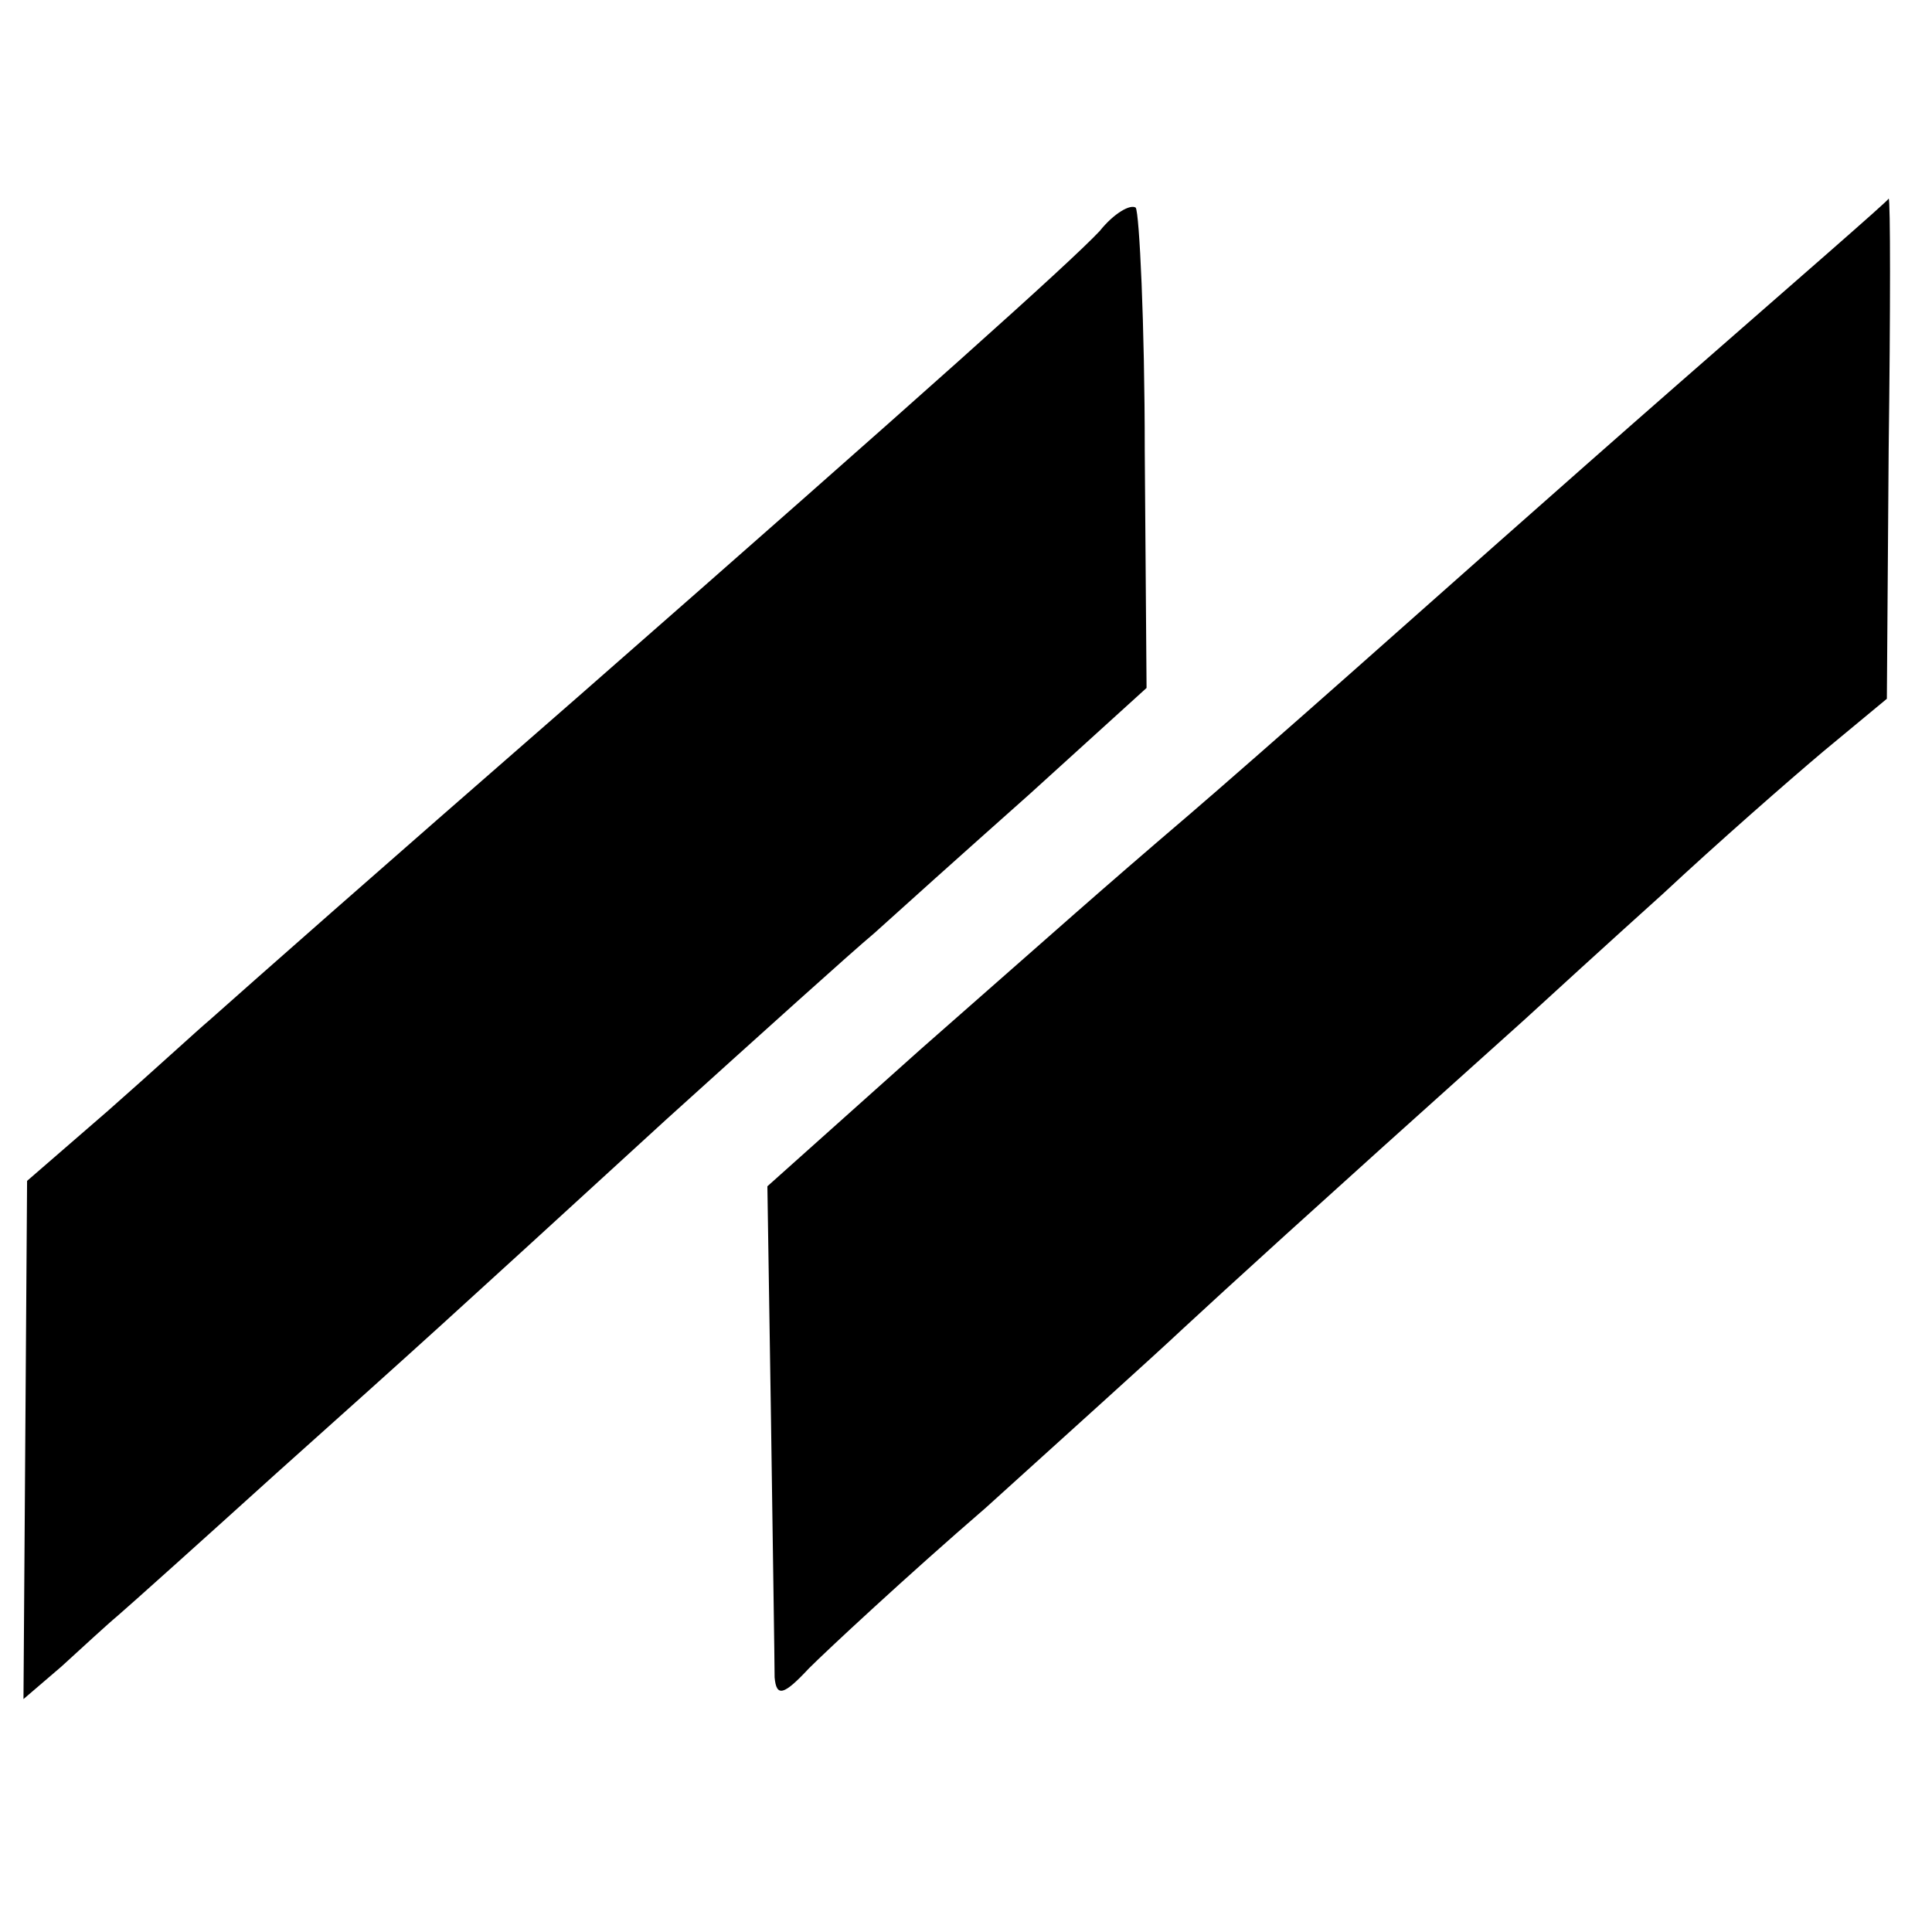
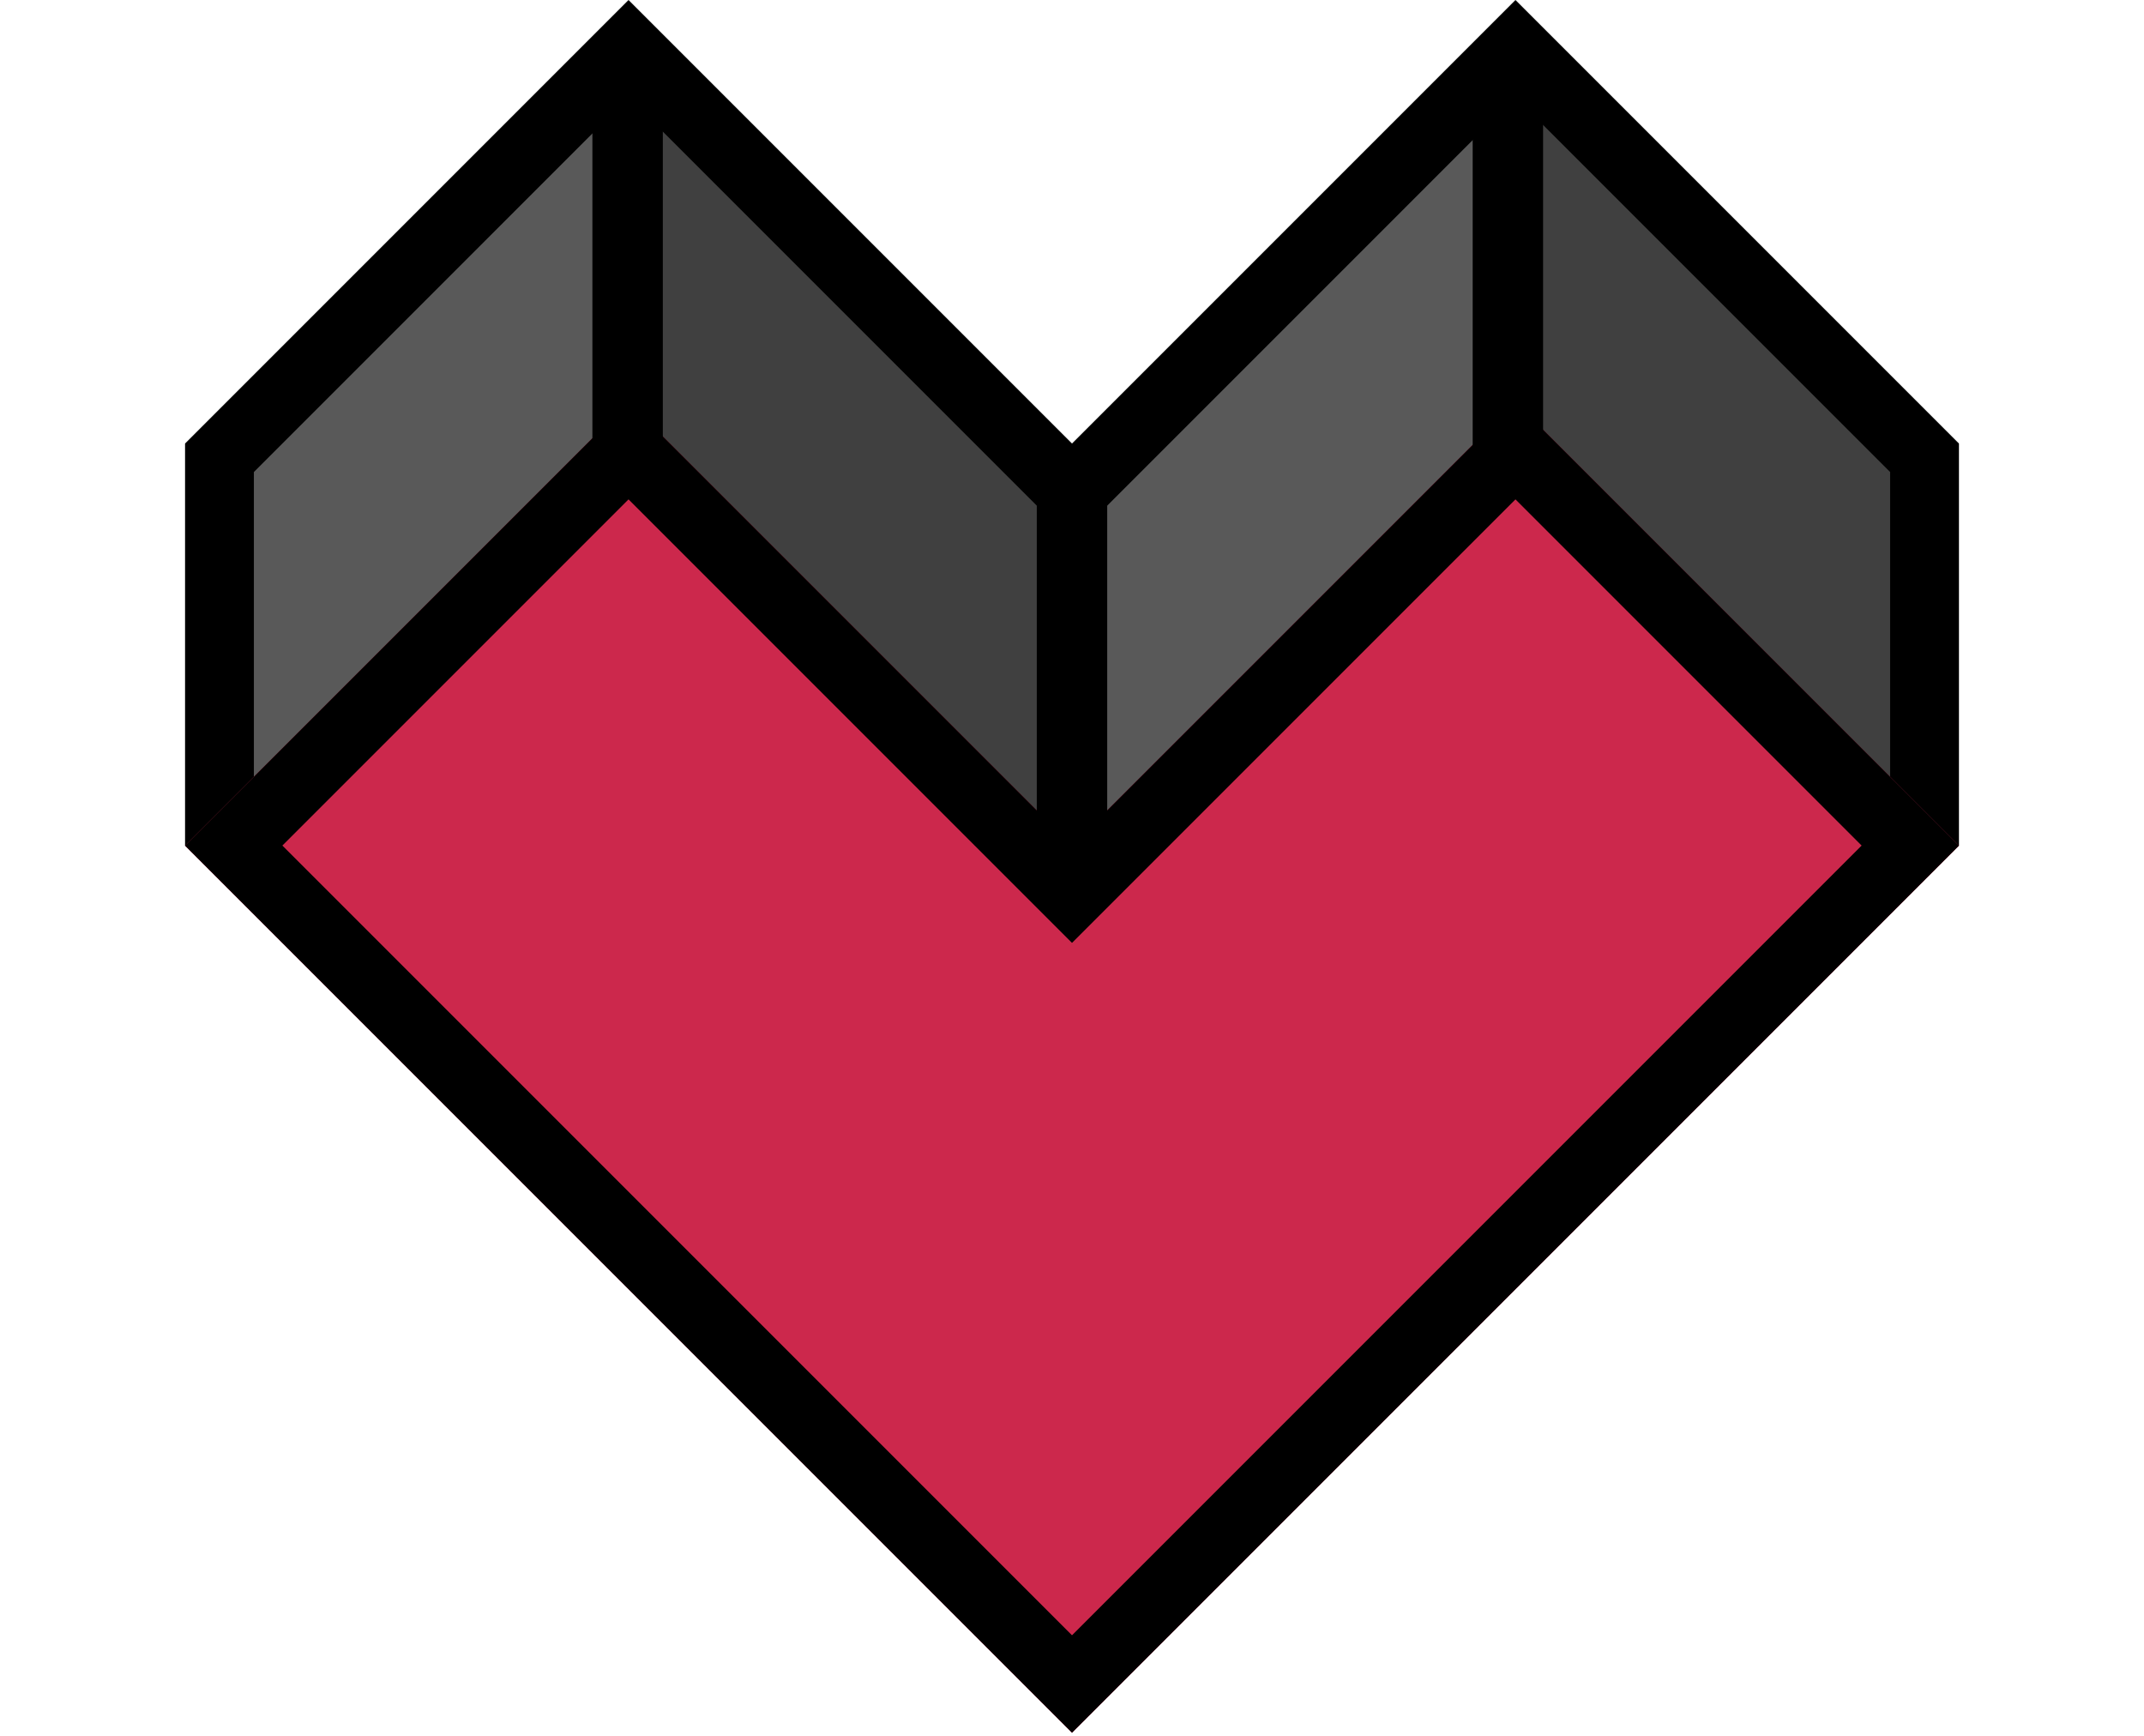
- <svg xmlns="http://www.w3.org/2000/svg" version="1.0" width="107pt" height="107pt" viewBox="0 0 107 107" preserveAspectRatio="xMidYMid meet">
-   <g transform="translate(0,107) scale(0.1,-0.1)" fill="#000000" stroke="none">
-     <path d="M609 942 c-17 -18 -95 -88 -289 -258 -117 -102 -177 -155 -204 -179 -6 -5 -31 -28 -56 -50 l-45 -39 -1 -144 -1 -143 21 18 c11 10 25 23 31 28 7 6 46 41 88 79 86 77 86 77 216 196 52 47 103 93 115 103 11 10 50 45 86 77 l65 59 -1 131 c0 71 -3 132 -5 135 -3 2 -12 -3 -20 -13z" />
-     <path d="M929 857 c-64 -56 -145 -128 -180 -159 -35 -31 -75 -66 -89 -78 -55 -47 -68 -59 -150 -131 l-85 -76 2 -129 c1 -71 2 -135 2 -143 1 -11 5 -10 19 5 10 10 54 51 98 89 43 39 92 83 109 99 26 24 63 58 189 171 12 11 47 43 77 70 30 28 70 63 89 79 l35 29 1 138 c1 77 1 139 0 139 0 -1 -53 -47 -117 -103z" />
+ <svg xmlns="http://www.w3.org/2000/svg" width="53.87" height="43.61" viewBox="0 0 464 454" version="1.1" xml:space="preserve" style="fill-rule:evenodd;clip-rule:evenodd;stroke-linecap:round;stroke-miterlimit:1.5;">
+   <g transform="matrix(0.440991,0,0,0.440991,-340.886,385.196)">
+     <g transform="matrix(1,0,0,1,-1555,394.566)">
+       <path d="M2328,-766.566L2328,-1005L2591.04,-1268.04L2854.09,-1005L3117.13,-1268.04L3380.18,-1005L3380.18,-766.566L2854.09,-240.478L2328,-766.566Z" style="fill:none;" />
+       <clipPath id="_clip1">
+         <path d="M2328,-766.566L2328,-1005L2591.04,-1268.04L2854.09,-1005L3117.13,-1268.04L3380.18,-1005L3380.18,-766.566L2854.09,-240.478L2328,-766.566Z" />
+       </clipPath>
+       <g clip-path="url(#_clip1)">
+         <g transform="matrix(0.722145,0.722145,-2.29447e-16,1.16909,2076.34,-1922.43)">
+           <rect x="712" y="130" width="365" height="210" style="fill:rgb(64,64,64);" />
+         </g>
+         <g transform="matrix(0.692008,0.692008,-2.29447e-16,1.16909,2625.88,-1904.51)">
+           <rect x="712" y="130" width="365" height="210" style="fill:rgb(64,64,64);" />
+         </g>
+         <g transform="matrix(0.692008,-0.692008,8.83516e-17,1.16909,2367.34,-659.041)">
+           <rect x="712" y="130" width="365" height="210" style="fill:rgb(89,89,89);" />
+         </g>
+         <g transform="matrix(0.692008,-0.692008,8.83516e-17,1.16909,1845.21,-662.967)">
+           <rect x="712" y="130" width="365" height="210" style="fill:rgb(89,89,89);" />
+         </g>
+       </g>
+       <path d="M2328,-766.566L2328,-1005L2591.04,-1268.04L2854.09,-1005L3117.13,-1268.04L3380.18,-1005L3380.18,-766.566L2854.09,-240.478L2328,-766.566ZM2368.82,-783.473L2368.82,-988.093C2368.82,-988.093 2591.04,-1210.32 2591.04,-1210.32C2591.04,-1210.32 2854.09,-947.276 2854.09,-947.276L3117.13,-1210.32C3117.13,-1210.32 3339.36,-988.093 3339.36,-988.093C3339.36,-988.093 3339.36,-783.473 3339.36,-783.473C3339.36,-783.473 2854.09,-298.202 2854.09,-298.202C2755.55,-396.744 2434.85,-717.441 2368.82,-783.473L2368.82,-783.473Z" />
+     </g>
+     <g transform="matrix(0.707107,-0.707107,0.707107,0.707107,15.6886,601.686)">
+       <path d="M1224,-153L1596,-153L1596,219L1968,219L1968,591L1224,591L1224,-153Z" style="fill:rgb(204,40,76);" />
+       <path d="M1224,-153L1596,-153L1596,219L1968,219L1968,591L1224,591L1224,-153ZM1264.82,-112.183L1555.18,-112.183C1555.18,-112.183 1555.18,259.817 1555.18,259.817L1927.18,259.817C1927.18,259.817 1927.18,550.183 1927.18,550.183C1927.18,550.183 1264.82,550.183 1264.82,550.183C1264.82,550.183 1264.82,-112.183 1264.82,-112.183L1264.82,-112.183Z" />
+     </g>
+     <g transform="matrix(1,0,0,0.953866,-4.5,-2.99472)">
+       <path d="M1562.13,-873.478L1562.13,-635.044" style="fill:none;stroke:black;stroke-width:41.77px;" />
+     </g>
+     <g transform="matrix(1,0,0,0.953866,-526.627,-2.99472)">
+       <path d="M1562.13,-873.478L1562.13,-635.044" style="fill:none;stroke:black;stroke-width:41.77px;" />
+     </g>
+     <g transform="matrix(1,0,0,0.953866,-263.044,246.051)">
+       <path d="M1562.13,-873.478L1562.13,-635.044" style="fill:none;stroke:black;stroke-width:41.77px;" />
+     </g>
  </g>
</svg>
